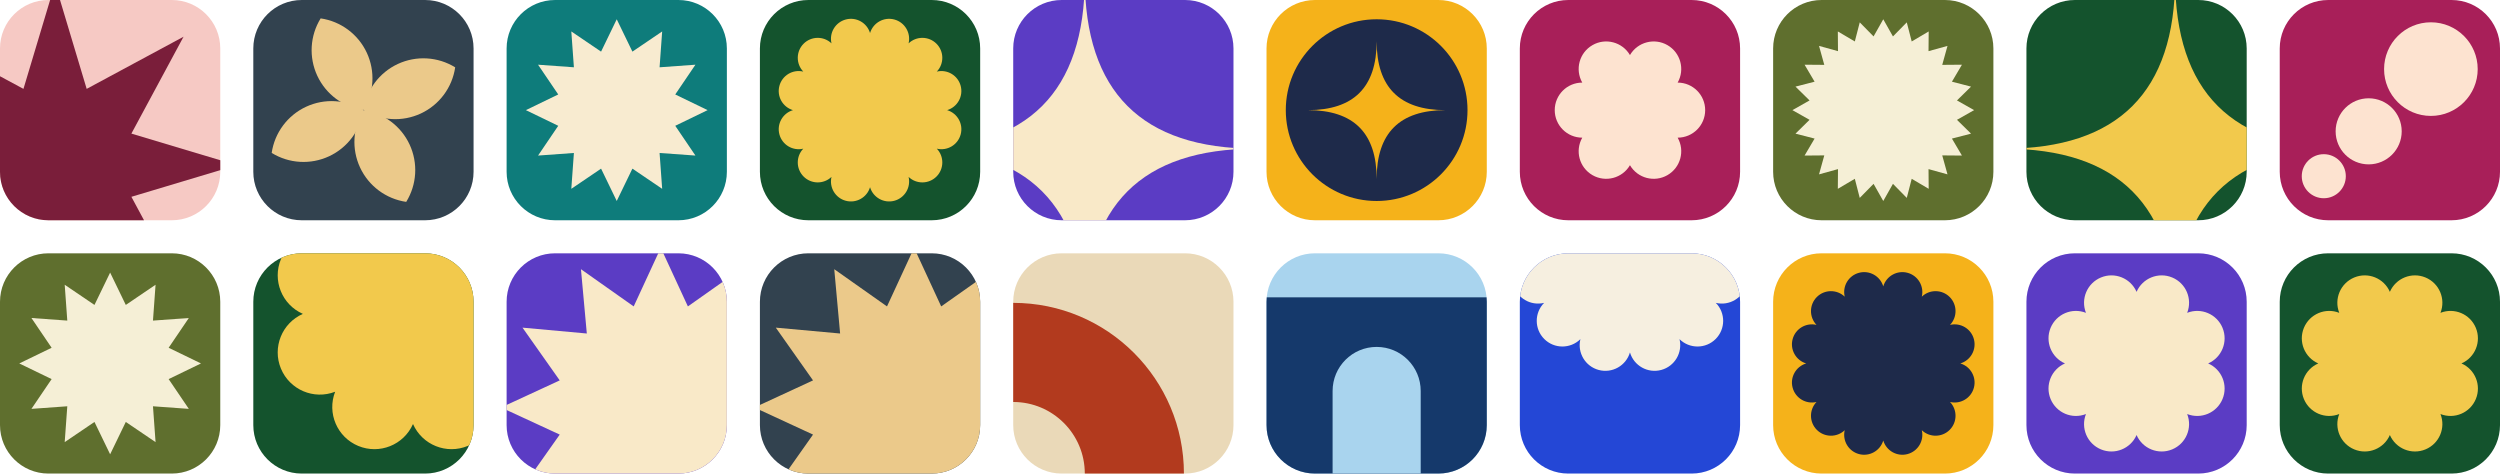
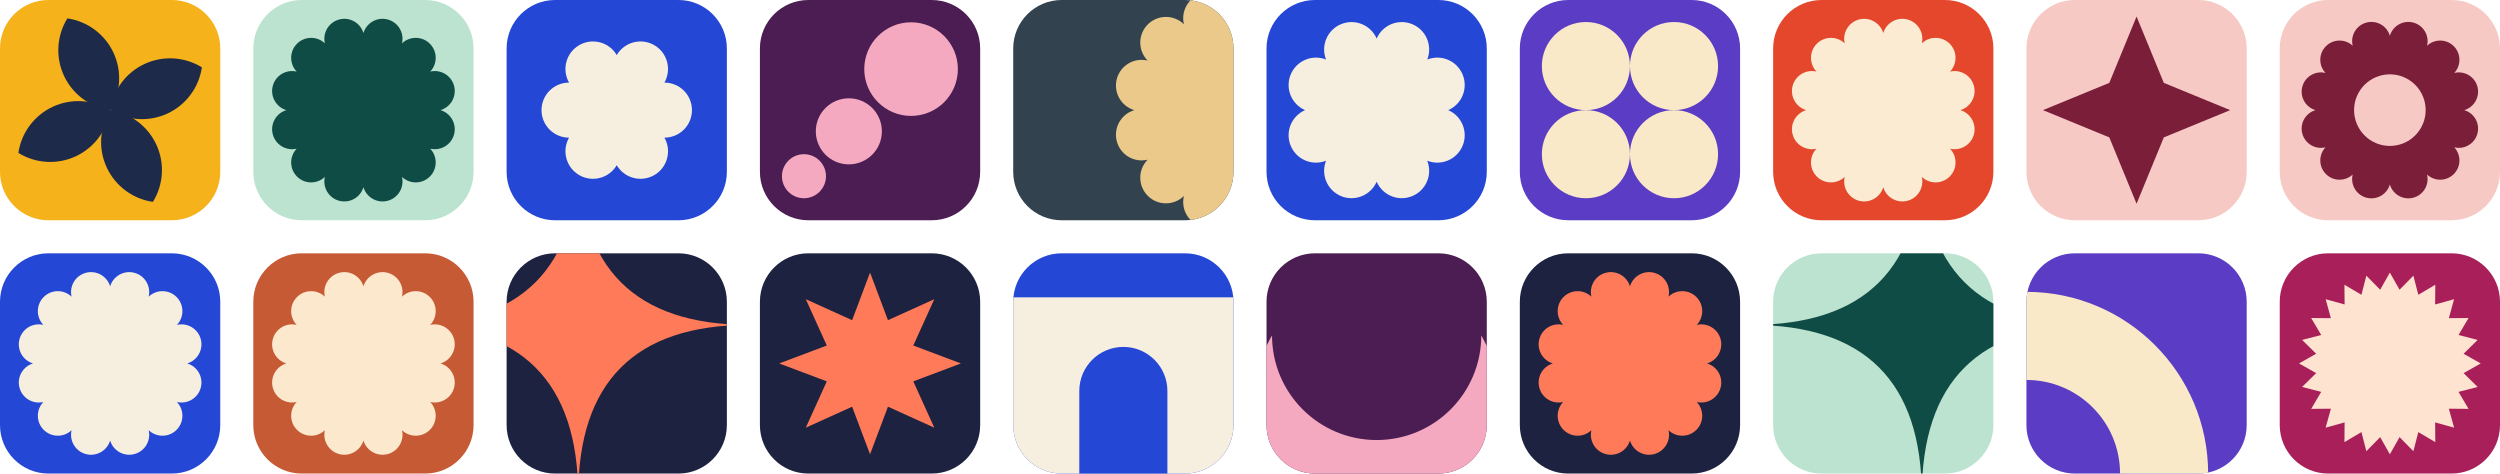
<svg xmlns="http://www.w3.org/2000/svg" viewBox="0 0 908 172" width="908" height="172">
  <defs>
    <clipPath id="tile">
      <rect width="80" height="80" rx="17.6" />
    </clipPath>
  </defs>
  <g transform="translate(0 0)" clip-path="url(#tile)">
    <svg viewBox="0 0 80 80" width="80" height="80">
-       <rect width="80" height="80" fill="#F6C9C4" />
-       <g transform="rotate(90 40 40)">
-         <path fill="#7A1E3A" d="M60 -6L71.48 32.28L106.67 13.33L87.72 48.52L126 60L87.72 71.48L106.67 106.67L71.48 87.72L60 126L48.52 87.72L13.33 106.67L32.28 71.48L-6 60L32.28 48.52L13.33 13.33L48.52 32.28Z" />
+       <rect width="80" height="80" fill="#F5B21A" />
+       <g>
+         <path fill="#1E2A4A" transform="rotate(20 40 40)" d="M14 14A22 22 0 0 0 40 40A22 22 0 0 0 14 14Z" />
+         <path fill="#1E2A4A" transform="rotate(110 40 40)" d="M14 14A22 22 0 0 0 40 40A22 22 0 0 0 14 14Z" />
+         <path fill="#1E2A4A" transform="rotate(200 40 40)" d="M14 14A22 22 0 0 0 40 40A22 22 0 0 0 14 14Z" />
+         <path fill="#1E2A4A" transform="rotate(290 40 40)" d="M14 14A22 22 0 0 0 40 40A22 22 0 0 0 14 14Z" />
      </g>
    </svg>
  </g>
  <g transform="translate(92 0)" clip-path="url(#tile)">
    <svg viewBox="0 0 80 80" width="80" height="80">
-       <rect width="80" height="80" fill="#32424F" />
+       <rect width="80" height="80" fill="#BCE3CF" />
      <g>
-         <path fill="#EBC98A" transform="rotate(20 40 40)" d="M14 14A22 22 0 0 0 40 40A22 22 0 0 0 14 14Z" />
-         <path fill="#EBC98A" transform="rotate(110 40 40)" d="M14 14A22 22 0 0 0 40 40A22 22 0 0 0 14 14Z" />
-         <path fill="#EBC98A" transform="rotate(200 40 40)" d="M14 14A22 22 0 0 0 40 40A22 22 0 0 0 14 14Z" />
-         <path fill="#EBC98A" transform="rotate(290 40 40)" d="M14 14A22 22 0 0 0 40 40A22 22 0 0 0 14 14Z" />
+         <path fill="#0F4C45" d="M40 12A7.25 7.25 0 0 1 54 15.75A7.25 7.25 0 0 1 64.25 26A7.25 7.25 0 0 1 68 40A7.25 7.25 0 0 1 64.25 54A7.25 7.25 0 0 1 54 64.25A7.25 7.25 0 0 1 40 68A7.25 7.25 0 0 1 26 64.25A7.25 7.25 0 0 1 15.75 54A7.25 7.25 0 0 1 12 40A7.25 7.25 0 0 1 15.75 26A7.25 7.25 0 0 1 26 15.75A7.25 7.25 0 0 1 40 12Z" />
      </g>
    </svg>
  </g>
  <g transform="translate(184 0)" clip-path="url(#tile)">
    <svg viewBox="0 0 80 80" width="80" height="80">
-       <rect width="80" height="80" fill="#0E7C7B" />
+       <rect width="80" height="80" fill="#2447D6" />
      <g>
-         <path fill="#F8EBD0" d="M40 7L45.69 18.75L56.5 11.42L55.56 24.44L68.58 23.5L61.25 34.31L73 40L61.25 45.69L68.58 56.5L55.56 55.56L56.5 68.58L45.69 61.25L40 73L34.31 61.25L23.5 68.58L24.44 55.56L11.42 56.5L18.75 45.69L7 40L18.75 34.31L11.42 23.5L24.44 24.44L23.5 11.42L34.31 18.75Z" />
+         <path fill="#F6EFE0" d="M40 20A10 10 0 0 1 57.32 30A10 10 0 0 1 57.32 50A10 10 0 0 1 40 60A10 10 0 0 1 22.68 50A10 10 0 0 1 22.68 30A10 10 0 0 1 40 20Z" />
      </g>
    </svg>
  </g>
  <g transform="translate(276 0)" clip-path="url(#tile)">
    <svg viewBox="0 0 80 80" width="80" height="80">
-       <rect width="80" height="80" fill="#14532D" />
+       <rect width="80" height="80" fill="#4B1D52" />
      <g>
-         <path fill="#F2C94C" d="M40 12A7.25 7.25 0 0 1 54 15.75A7.25 7.25 0 0 1 64.25 26A7.25 7.25 0 0 1 68 40A7.25 7.25 0 0 1 64.25 54A7.25 7.25 0 0 1 54 64.25A7.25 7.25 0 0 1 40 68A7.25 7.25 0 0 1 26 64.25A7.25 7.25 0 0 1 15.75 54A7.25 7.25 0 0 1 12 40A7.25 7.25 0 0 1 15.75 26A7.25 7.25 0 0 1 26 15.75A7.25 7.25 0 0 1 40 12Z" />
+         <circle fill="#F4A9C0" cx="16" cy="64" r="8" />
+         <circle fill="#F4A9C0" cx="32.3" cy="47.7" r="12" />
+         <circle fill="#F4A9C0" cx="54.9" cy="25.1" r="17" />
      </g>
    </svg>
  </g>
  <g transform="translate(368 0)" clip-path="url(#tile)">
    <svg viewBox="0 0 80 80" width="80" height="80">
-       <rect width="80" height="80" fill="#5B3CC4" />
-       <g transform="rotate(90 40 40)">
-         <path fill="#F9E9C8" d="M54 -8Q54 54 116 54Q54 54 54 116Q54 54 -8 54Q54 54 54 -8Z" />
+       <rect width="80" height="80" fill="#32424F" />
+       <g transform="rotate(270 40 40)">
+         <path fill="#EBC98A" d="M40 44A9.32 9.32 0 0 1 58 48.82A9.32 9.32 0 0 1 71.18 62A9.32 9.32 0 0 1 76 80A9.32 9.32 0 0 1 71.18 98A9.32 9.32 0 0 1 58 111.18A9.32 9.32 0 0 1 40 116A9.32 9.32 0 0 1 22 111.18A9.32 9.32 0 0 1 8.82 98A9.32 9.32 0 0 1 4 80A9.32 9.32 0 0 1 8.82 62A9.32 9.32 0 0 1 22 48.82A9.32 9.32 0 0 1 40 44Z" />
      </g>
    </svg>
  </g>
  <g transform="translate(460 0)" clip-path="url(#tile)">
    <svg viewBox="0 0 80 80" width="80" height="80">
-       <rect width="80" height="80" fill="#F5B21A" />
+       <rect width="80" height="80" fill="#2447D6" />
      <g>
-         <circle fill="#1E2A4A" cx="40" cy="40" r="33" />
-         <path fill="#F5B21A" d="M40 15Q40 40 65 40Q40 40 40 65Q40 40 15 40Q40 40 40 15Z" />
+         <path fill="#F6EFE0" d="M40 14A9.95 9.95 0 0 1 58.38 21.62A9.95 9.95 0 0 1 66 40A9.95 9.95 0 0 1 58.38 58.38A9.95 9.95 0 0 1 40 66A9.95 9.95 0 0 1 21.62 58.38A9.95 9.95 0 0 1 14 40A9.95 9.95 0 0 1 21.62 21.62A9.95 9.95 0 0 1 40 14Z" />
      </g>
    </svg>
  </g>
  <g transform="translate(552 0)" clip-path="url(#tile)">
    <svg viewBox="0 0 80 80" width="80" height="80">
-       <rect width="80" height="80" fill="#A81F59" />
+       <rect width="80" height="80" fill="#5B3CC4" />
      <g>
-         <path fill="#FDE3D0" d="M40 20A10 10 0 0 1 57.32 30A10 10 0 0 1 57.32 50A10 10 0 0 1 40 60A10 10 0 0 1 22.68 50A10 10 0 0 1 22.68 30A10 10 0 0 1 40 20Z" />
+         <circle fill="#F9E9C8" cx="24" cy="24" r="16" />
+         <circle fill="#F9E9C8" cx="56" cy="24" r="16" />
+         <circle fill="#F9E9C8" cx="56" cy="56" r="16" />
+         <circle fill="#F9E9C8" cx="24" cy="56" r="16" />
      </g>
    </svg>
  </g>
  <g transform="translate(644 0)" clip-path="url(#tile)">
    <svg viewBox="0 0 80 80" width="80" height="80">
-       <rect width="80" height="80" fill="#5F6F2E" />
+       <rect width="80" height="80" fill="#E4472B" />
      <g>
-         <path fill="#F5EFD6" d="M40 7L43.52 13.23L48.54 8.12L50.33 15.06L56.5 11.42L56.44 18.58L63.33 16.67L61.42 23.56L68.58 23.5L64.94 29.67L71.88 31.46L66.77 36.48L73 40L66.77 43.52L71.88 48.54L64.94 50.33L68.58 56.5L61.42 56.44L63.33 63.33L56.44 61.42L56.5 68.58L50.33 64.94L48.54 71.88L43.52 66.77L40 73L36.48 66.77L31.46 71.88L29.67 64.94L23.5 68.58L23.56 61.42L16.67 63.33L18.58 56.44L11.42 56.5L15.06 50.33L8.12 48.54L13.23 43.52L7 40L13.23 36.48L8.12 31.46L15.06 29.67L11.42 23.5L18.58 23.56L16.67 16.67L23.56 18.58L23.5 11.42L29.67 15.06L31.46 8.12L36.48 13.23Z" />
+         <path fill="#FCEBD3" d="M40 12A7.25 7.25 0 0 1 54 15.75A7.25 7.25 0 0 1 64.25 26A7.25 7.25 0 0 1 68 40A7.25 7.25 0 0 1 64.25 54A7.25 7.25 0 0 1 54 64.25A7.25 7.25 0 0 1 40 68A7.25 7.25 0 0 1 26 64.25A7.25 7.25 0 0 1 15.75 54A7.25 7.25 0 0 1 12 40A7.25 7.25 0 0 1 15.75 26A7.25 7.25 0 0 1 26 15.75A7.25 7.25 0 0 1 40 12Z" />
      </g>
    </svg>
  </g>
  <g transform="translate(736 0)" clip-path="url(#tile)">
    <svg viewBox="0 0 80 80" width="80" height="80">
-       <rect width="80" height="80" fill="#14532D" />
+       <rect width="80" height="80" fill="#F6C9C4" />
      <g>
-         <path fill="#F2C94C" d="M54 -8Q54 54 116 54Q54 54 54 116Q54 54 -8 54Q54 54 54 -8Z" />
+         <path fill="#7A1E3A" d="M40 6L49.9 30.1L74 40L49.9 49.9L40 74L30.1 49.9L6 40L30.1 30.1Z" />
      </g>
    </svg>
  </g>
  <g transform="translate(828 0)" clip-path="url(#tile)">
    <svg viewBox="0 0 80 80" width="80" height="80">
-       <rect width="80" height="80" fill="#A81F59" />
+       <rect width="80" height="80" fill="#F6C9C4" />
      <g>
-         <circle fill="#FDE3D0" cx="16" cy="64" r="8" />
-         <circle fill="#FDE3D0" cx="32.3" cy="47.7" r="12" />
-         <circle fill="#FDE3D0" cx="54.9" cy="25.1" r="17" />
+         <path fill="#7A1E3A" d="M40 13A6.99 6.99 0 0 1 53.5 16.62A6.99 6.99 0 0 1 63.38 26.5A6.99 6.99 0 0 1 67 40A6.99 6.99 0 0 1 63.38 53.5A6.99 6.99 0 0 1 53.5 63.38A6.99 6.99 0 0 1 40 67A6.99 6.99 0 0 1 26.5 63.38A6.99 6.99 0 0 1 16.62 53.5A6.99 6.99 0 0 1 13 40A6.99 6.99 0 0 1 16.62 26.5A6.99 6.99 0 0 1 26.5 16.62A6.99 6.99 0 0 1 40 13Z" />
+         <circle fill="#F6C9C4" cx="40" cy="40" r="13" />
      </g>
    </svg>
  </g>
  <g transform="translate(0 92)" clip-path="url(#tile)">
    <svg viewBox="0 0 80 80" width="80" height="80">
-       <rect width="80" height="80" fill="#5F6F2E" />
+       <rect width="80" height="80" fill="#2447D6" />
      <g>
-         <path fill="#F5EFD6" d="M40 7L45.69 18.75L56.5 11.42L55.56 24.44L68.58 23.5L61.25 34.31L73 40L61.25 45.69L68.58 56.5L55.56 55.56L56.5 68.58L45.69 61.25L40 73L34.31 61.25L23.5 68.58L24.44 55.56L11.42 56.5L18.75 45.69L7 40L18.75 34.31L11.42 23.5L24.44 24.44L23.5 11.42L34.31 18.75Z" />
+         <path fill="#F6EFE0" d="M40 12A7.25 7.25 0 0 1 54 15.75A7.25 7.25 0 0 1 64.25 26A7.25 7.25 0 0 1 68 40A7.25 7.25 0 0 1 64.25 54A7.25 7.25 0 0 1 54 64.25A7.25 7.25 0 0 1 40 68A7.25 7.25 0 0 1 26 64.25A7.25 7.25 0 0 1 15.75 54A7.25 7.25 0 0 1 12 40A7.25 7.25 0 0 1 15.75 26A7.25 7.25 0 0 1 26 15.75A7.25 7.25 0 0 1 40 12Z" />
      </g>
    </svg>
  </g>
  <g transform="translate(92 92)" clip-path="url(#tile)">
    <svg viewBox="0 0 80 80" width="80" height="80">
-       <rect width="80" height="80" fill="#14532D" />
-       <g transform="rotate(270 40 40)">
-         <path fill="#F2C94C" d="M58 18A15.31 15.31 0 0 1 86.28 29.72A15.31 15.31 0 0 1 98 58A15.31 15.31 0 0 1 86.28 86.28A15.31 15.31 0 0 1 58 98A15.31 15.31 0 0 1 29.72 86.28A15.31 15.31 0 0 1 18 58A15.31 15.31 0 0 1 29.72 29.72A15.31 15.31 0 0 1 58 18Z" />
+       <rect width="80" height="80" fill="#C65A35" />
+       <g>
+         <path fill="#FBE8CD" d="M40 12A7.25 7.25 0 0 1 54 15.75A7.25 7.25 0 0 1 64.25 26A7.25 7.25 0 0 1 68 40A7.25 7.25 0 0 1 64.25 54A7.25 7.25 0 0 1 54 64.25A7.25 7.25 0 0 1 40 68A7.25 7.25 0 0 1 26 64.25A7.25 7.25 0 0 1 15.75 54A7.25 7.25 0 0 1 12 40A7.25 7.25 0 0 1 15.75 26A7.25 7.25 0 0 1 26 15.75A7.25 7.25 0 0 1 40 12Z" />
      </g>
    </svg>
  </g>
  <g transform="translate(184 92)" clip-path="url(#tile)">
    <svg viewBox="0 0 80 80" width="80" height="80">
-       <rect width="80" height="80" fill="#5B3CC4" />
-       <g>
-         <path fill="#F9E9C8" d="M56 -2L65.84 19.29L85 5.77L82.87 29.13L106.23 27L92.71 46.16L114 56L92.71 65.84L106.23 85L82.87 82.87L85 106.23L65.84 92.71L56 114L46.16 92.71L27 106.23L29.13 82.87L5.77 85L19.29 65.84L-2 56L19.29 46.16L5.77 27L29.13 29.13L27 5.77L46.16 19.29Z" />
+       <rect width="80" height="80" fill="#1D2240" />
+       <g transform="rotate(180 40 40)">
+         <path fill="#FF7A59" d="M54 -8Q54 54 116 54Q54 54 54 116Q54 54 -8 54Q54 54 54 -8Z" />
      </g>
    </svg>
  </g>
  <g transform="translate(276 92)" clip-path="url(#tile)">
    <svg viewBox="0 0 80 80" width="80" height="80">
-       <rect width="80" height="80" fill="#32424F" />
+       <rect width="80" height="80" fill="#1D2240" />
      <g>
-         <path fill="#EBC98A" d="M56 -2L65.84 19.29L85 5.77L82.87 29.13L106.23 27L92.71 46.16L114 56L92.71 65.84L106.23 85L82.87 82.87L85 106.23L65.84 92.71L56 114L46.16 92.71L27 106.23L29.13 82.87L5.77 85L19.29 65.84L-2 56L19.29 46.16L5.77 27L29.13 29.13L27 5.77L46.16 19.29Z" />
+         <path fill="#FF7A59" d="M40 7L46.51 24.29L63.33 16.67L55.71 33.49L73 40L55.71 46.51L63.33 63.33L46.51 55.71L40 73L33.49 55.71L16.67 63.33L24.29 46.51L7 40L24.29 33.49L16.67 16.67L33.49 24.29Z" />
      </g>
    </svg>
  </g>
  <g transform="translate(368 92)" clip-path="url(#tile)">
    <svg viewBox="0 0 80 80" width="80" height="80">
-       <rect width="80" height="80" fill="#EAD9B8" />
+       <rect width="80" height="80" fill="#2447D6" />
      <g>
-         <path fill="#B23A1E" d="M0 18A62 62 0 0 1 62 80L26 80A26 26 0 0 0 0 54Z" />
+         <rect fill="#F6EFE0" x="0" y="16" width="80" height="64" />
+         <path fill="#2447D6" d="M24 80L24 50A16 16 0 0 1 56 50L56 80Z" />
      </g>
    </svg>
  </g>
  <g transform="translate(460 92)" clip-path="url(#tile)">
    <svg viewBox="0 0 80 80" width="80" height="80">
-       <rect width="80" height="80" fill="#A9D4EE" />
-       <g>
-         <rect fill="#15396B" x="0" y="16" width="80" height="64" />
-         <path fill="#A9D4EE" d="M24 80L24 50A16 16 0 0 1 56 50L56 80Z" />
+       <rect width="80" height="80" fill="#4B1D52" />
+       <g transform="rotate(270 40 40)">
+         <path fill="#F4A9C0" d="M50.18 78A44 44 0 1 1 50.18 2A38 38 0 1 0 50.18 78Z" />
      </g>
    </svg>
  </g>
  <g transform="translate(552 92)" clip-path="url(#tile)">
    <svg viewBox="0 0 80 80" width="80" height="80">
-       <rect width="80" height="80" fill="#2447D6" />
-       <g transform="rotate(180 40 40)">
-         <path fill="#F6EFE0" d="M40 44A9.32 9.32 0 0 1 58 48.82A9.32 9.32 0 0 1 71.18 62A9.32 9.32 0 0 1 76 80A9.32 9.32 0 0 1 71.18 98A9.32 9.32 0 0 1 58 111.18A9.32 9.32 0 0 1 40 116A9.32 9.32 0 0 1 22 111.18A9.32 9.32 0 0 1 8.82 98A9.32 9.32 0 0 1 4 80A9.32 9.32 0 0 1 8.82 62A9.32 9.32 0 0 1 22 48.82A9.32 9.32 0 0 1 40 44Z" />
+       <rect width="80" height="80" fill="#1D2240" />
+       <g>
+         <path fill="#FF7A59" d="M40 12A7.25 7.25 0 0 1 54 15.75A7.25 7.25 0 0 1 64.25 26A7.25 7.25 0 0 1 68 40A7.25 7.25 0 0 1 64.25 54A7.25 7.25 0 0 1 54 64.25A7.25 7.25 0 0 1 40 68A7.25 7.25 0 0 1 26 64.25A7.25 7.25 0 0 1 15.75 54A7.25 7.25 0 0 1 12 40A7.25 7.25 0 0 1 15.75 26A7.25 7.25 0 0 1 26 15.75A7.25 7.25 0 0 1 40 12Z" />
      </g>
    </svg>
  </g>
  <g transform="translate(644 92)" clip-path="url(#tile)">
    <svg viewBox="0 0 80 80" width="80" height="80">
-       <rect width="80" height="80" fill="#F5B21A" />
-       <g>
-         <path fill="#1E2A4A" d="M40 12A7.25 7.25 0 0 1 54 15.75A7.25 7.25 0 0 1 64.25 26A7.25 7.25 0 0 1 68 40A7.25 7.25 0 0 1 64.25 54A7.25 7.25 0 0 1 54 64.25A7.25 7.25 0 0 1 40 68A7.25 7.25 0 0 1 26 64.25A7.25 7.25 0 0 1 15.75 54A7.25 7.25 0 0 1 12 40A7.25 7.25 0 0 1 15.75 26A7.25 7.25 0 0 1 26 15.75A7.25 7.25 0 0 1 40 12Z" />
+       <rect width="80" height="80" fill="#BCE3CF" />
+       <g transform="rotate(270 40 40)">
+         <path fill="#0F4C45" d="M54 -8Q54 54 116 54Q54 54 54 116Q54 54 -8 54Q54 54 54 -8Z" />
      </g>
    </svg>
  </g>
  <g transform="translate(736 92)" clip-path="url(#tile)">
    <svg viewBox="0 0 80 80" width="80" height="80">
      <rect width="80" height="80" fill="#5B3CC4" />
      <g>
-         <path fill="#F9E9C8" d="M40 14A9.95 9.95 0 0 1 58.38 21.62A9.95 9.95 0 0 1 66 40A9.95 9.95 0 0 1 58.38 58.38A9.95 9.95 0 0 1 40 66A9.95 9.95 0 0 1 21.62 58.38A9.95 9.95 0 0 1 14 40A9.95 9.95 0 0 1 21.62 21.62A9.95 9.95 0 0 1 40 14Z" />
+         <path fill="#F9E9C8" d="M-66 80A66 66 0 1 1 66 80A66 66 0 1 1 -66 80ZM-34 80A34 34 0 1 1 34 80A34 34 0 1 1 -34 80Z" fill-rule="evenodd" />
      </g>
    </svg>
  </g>
  <g transform="translate(828 92)" clip-path="url(#tile)">
    <svg viewBox="0 0 80 80" width="80" height="80">
-       <rect width="80" height="80" fill="#14532D" />
+       <rect width="80" height="80" fill="#A81F59" />
      <g>
-         <path fill="#F2C94C" d="M40 14A9.95 9.95 0 0 1 58.38 21.62A9.95 9.95 0 0 1 66 40A9.95 9.95 0 0 1 58.38 58.38A9.95 9.95 0 0 1 40 66A9.95 9.95 0 0 1 21.62 58.38A9.95 9.95 0 0 1 14 40A9.95 9.95 0 0 1 21.62 21.62A9.95 9.95 0 0 1 40 14Z" />
+         <path fill="#FDE3D0" d="M40 7L43.52 13.23L48.54 8.12L50.33 15.06L56.5 11.42L56.44 18.58L63.33 16.67L61.42 23.56L68.58 23.5L64.94 29.67L71.88 31.46L66.77 36.48L73 40L66.77 43.52L71.88 48.54L64.94 50.33L68.58 56.5L61.42 56.44L63.33 63.33L56.44 61.42L56.5 68.58L50.33 64.94L48.54 71.88L43.52 66.77L40 73L36.48 66.77L31.46 71.88L29.67 64.94L23.5 68.58L23.56 61.42L16.67 63.33L18.58 56.44L11.42 56.5L15.06 50.33L8.12 48.54L13.23 43.52L7 40L13.23 36.48L8.12 31.46L15.06 29.67L11.42 23.5L18.58 23.56L16.67 16.67L23.56 18.58L23.5 11.42L29.67 15.06L31.46 8.12L36.48 13.23Z" />
      </g>
    </svg>
  </g>
</svg>
